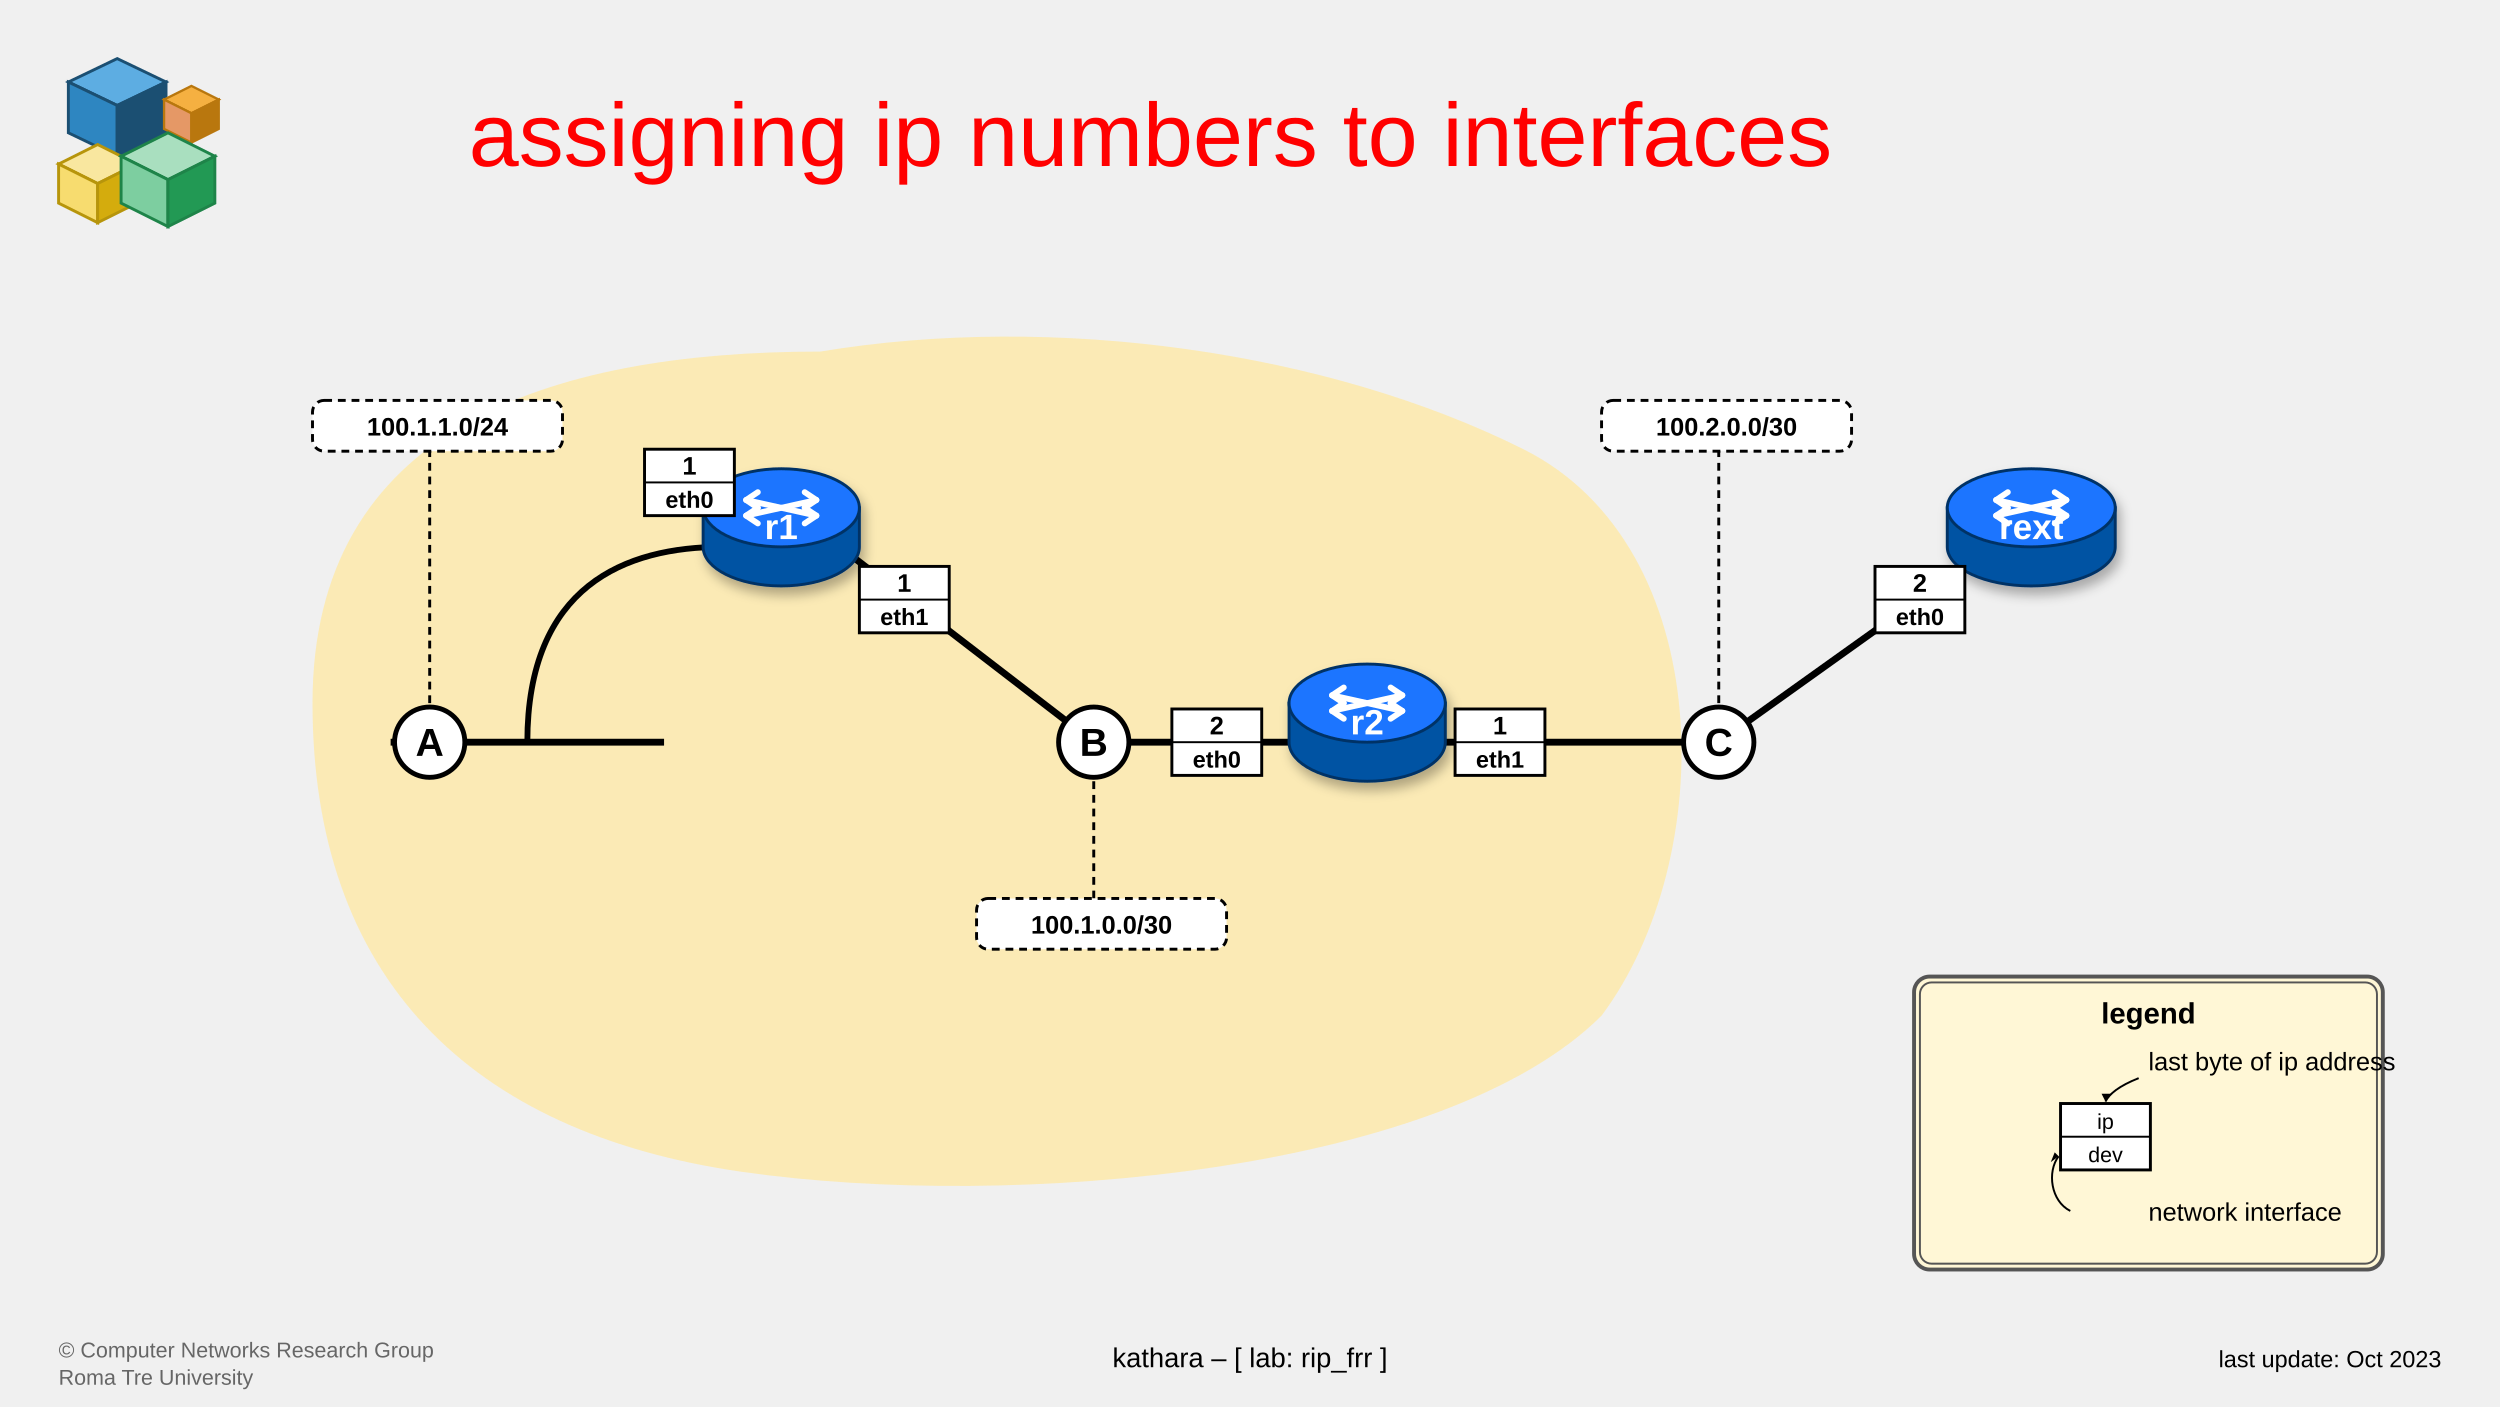
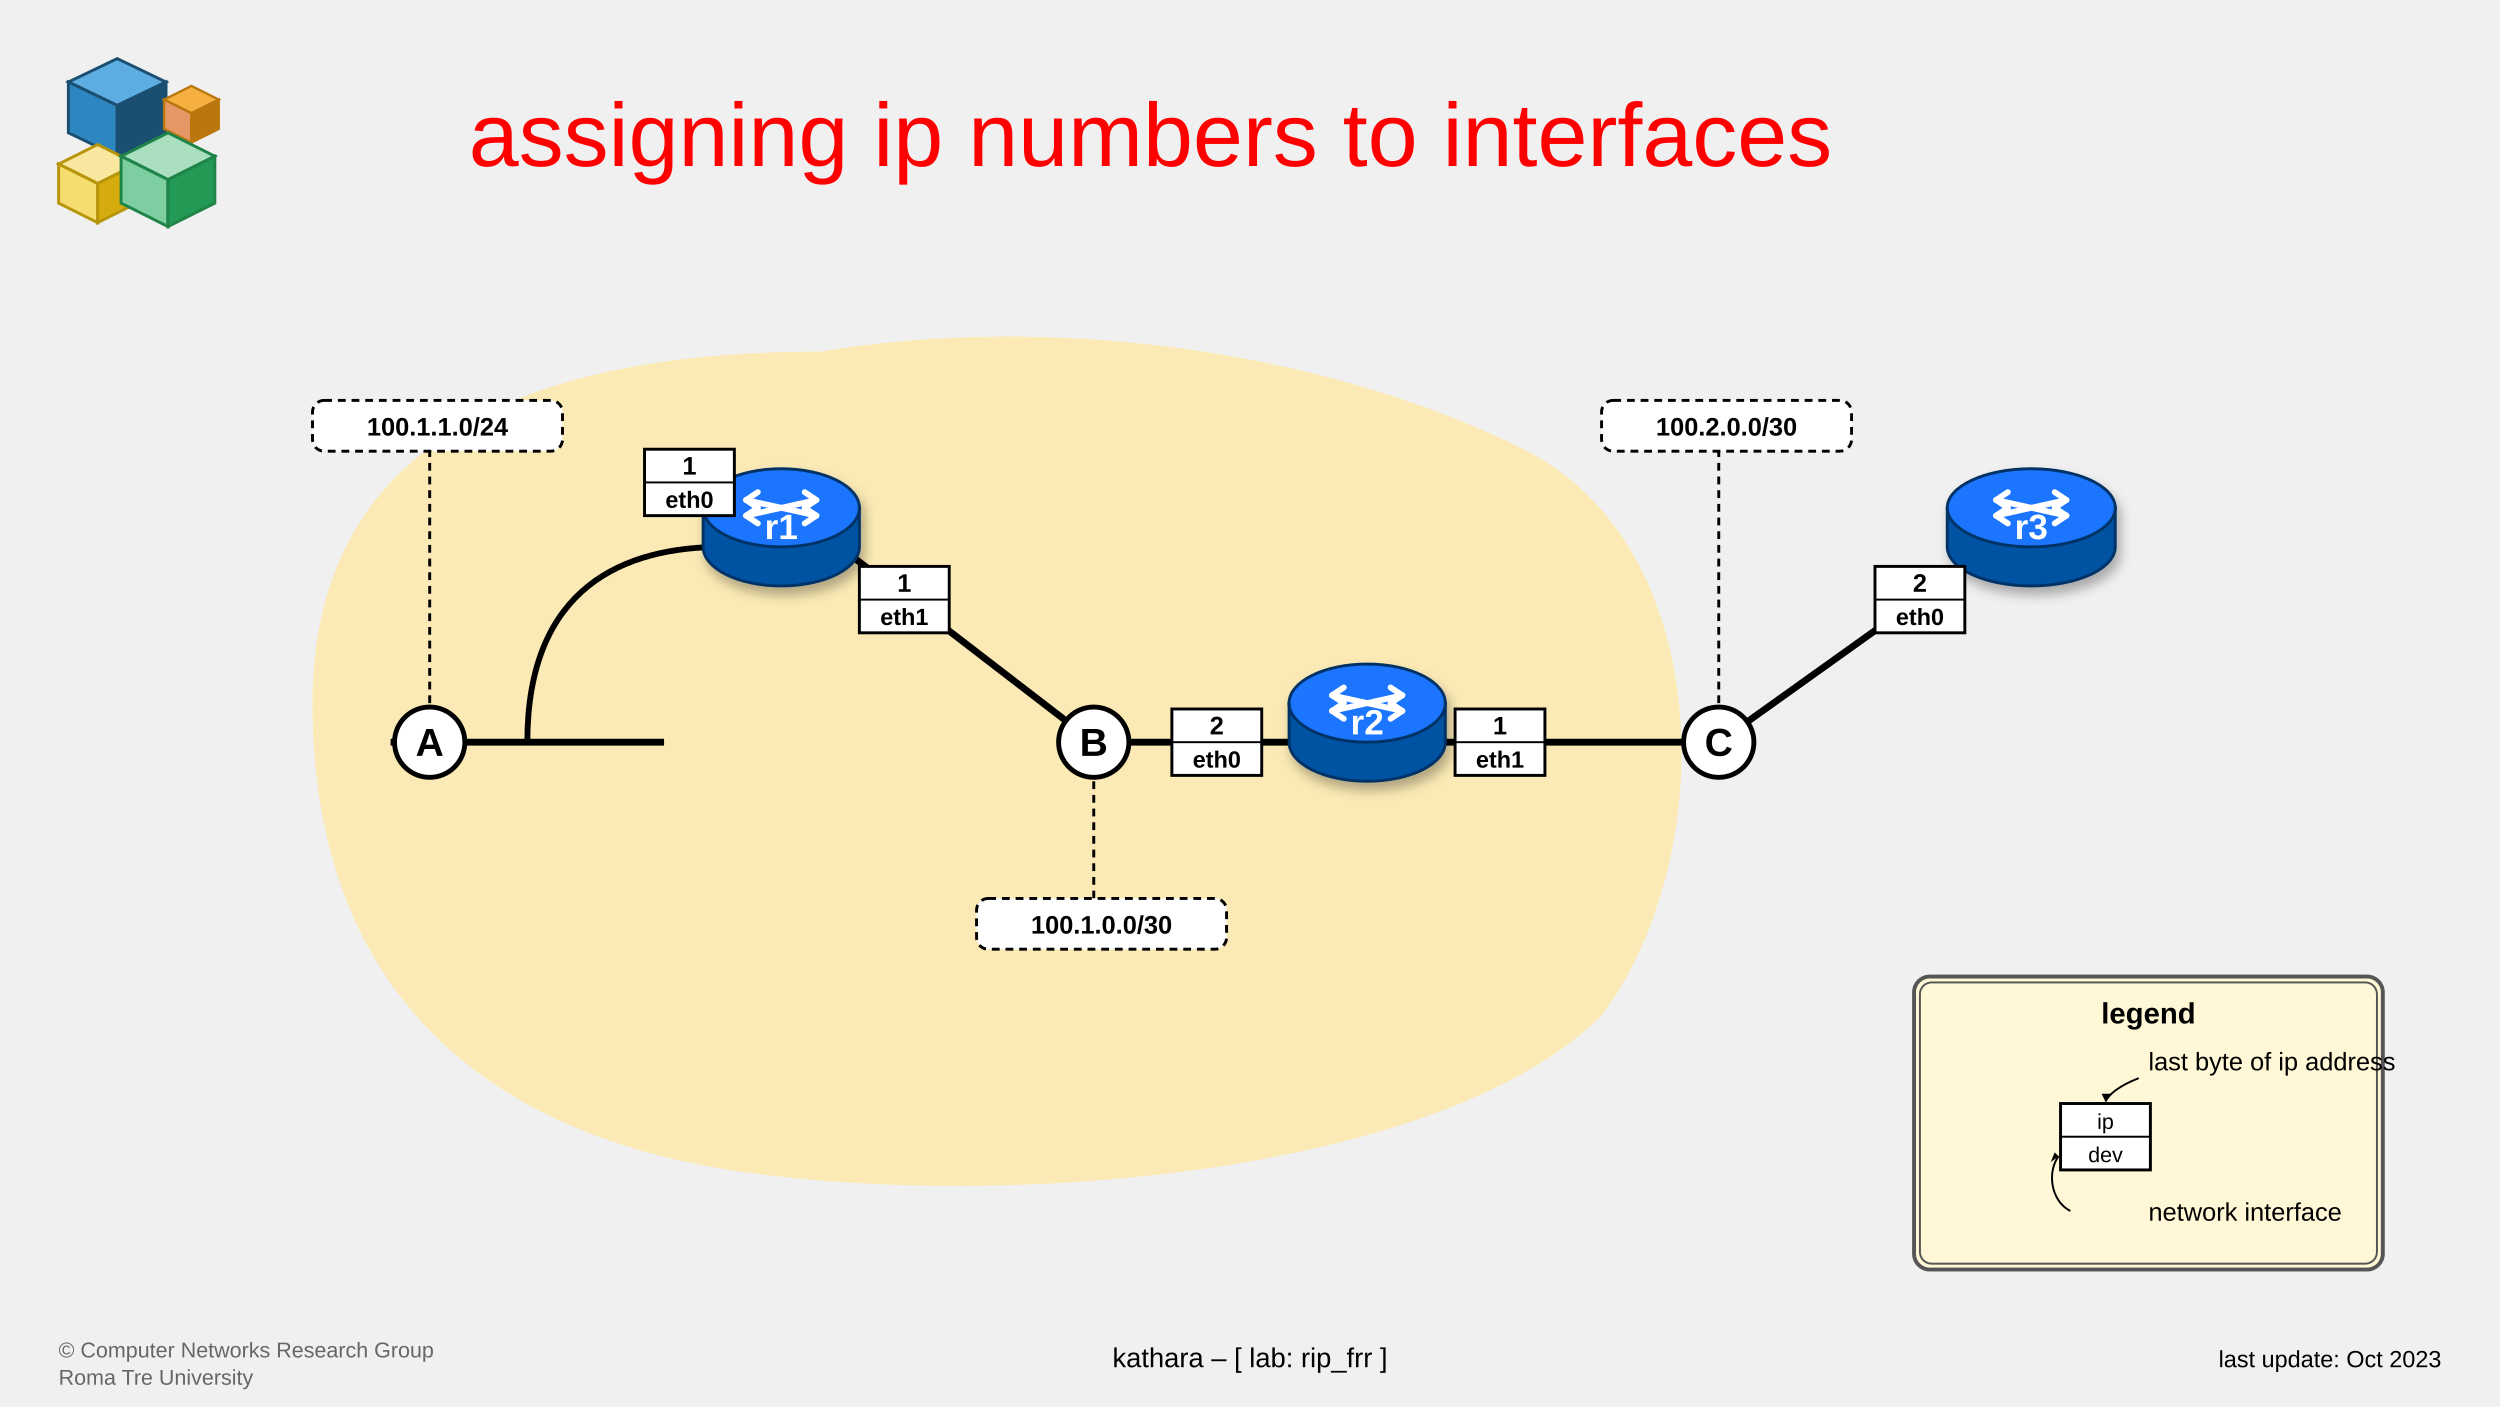
<svg xmlns="http://www.w3.org/2000/svg" viewBox="0 0 1280 720" width="1280" height="720" style="background:#ffffff;">
  <defs>
    <filter id="drop-shadow" x="-20%" y="-20%" width="140%" height="140%">
      <feDropShadow dx="2" dy="4" stdDeviation="3" flood-color="#000000" flood-opacity="0.3" />
    </filter>
  </defs>
  <g transform="translate(30, 30)">
    <polygon points="30,0 55,12 30,24 5,12" fill="#5dade2" stroke="#1b4f72" stroke-width="1.5" />
    <polygon points="5,12 30,24 30,50 5,38" fill="#2e86c1" stroke="#1b4f72" stroke-width="1.5" />
    <polygon points="30,24 55,12 55,38 30,50" fill="#1b4f72" stroke="#1b4f72" stroke-width="1.5" />
    <polygon points="68,14 82,21 68,28 54,21" fill="#f5b041" stroke="#b9770e" stroke-width="1.2" />
    <polygon points="54,21 68,28 68,43 54,36" fill="#e59866" stroke="#b9770e" stroke-width="1.2" />
    <polygon points="68,28 82,21 82,36 68,43" fill="#b9770e" stroke="#b9770e" stroke-width="1.2" />
    <polygon points="20,44 40,54 20,64 0,54" fill="#f9e79f" stroke="#b7950b" stroke-width="1.5" />
    <polygon points="0,54 20,64 20,84 0,74" fill="#f7dc6f" stroke="#b7950b" stroke-width="1.5" />
    <polygon points="20,64 40,54 40,74 20,84" fill="#d4ac0d" stroke="#b7950b" stroke-width="1.5" />
    <polygon points="56,38 80,50 56,62 32,50" fill="#a9dfbf" stroke="#1e8449" stroke-width="1.5" />
    <polygon points="32,50 56,62 56,86 32,74" fill="#7dcea0" stroke="#1e8449" stroke-width="1.5" />
    <polygon points="56,62 80,50 80,74 56,86" fill="#229954" stroke="#1e8449" stroke-width="1.5" />
  </g>
  <text x="240" y="85" fill="#ff0000" font-size="46" font-family="Arial, sans-serif" font-weight="normal">assigning ip numbers to interfaces</text>
  <path d="M 160 360             C 160 220, 280 180, 420 180             C 540 160, 680 180, 780 230             C 880 280, 880 440, 820 520             C 740 600, 520 620, 380 600             C 240 580, 160 500, 160 360 Z" fill="#ffe8a1" fill-opacity="0.75" stroke="none" />
  <line x1="200" y1="380" x2="340" y2="380" stroke="#000000" stroke-width="3.5" />
  <path d="M 270 380 C 270 300, 320 280, 370 280" fill="none" stroke="#000000" stroke-width="3" />
  <line x1="430" y1="280" x2="560" y2="380" stroke="#000000" stroke-width="3.5" />
  <line x1="560" y1="380" x2="680" y2="380" stroke="#000000" stroke-width="3.5" />
  <line x1="720" y1="380" x2="880" y2="380" stroke="#000000" stroke-width="3.5" />
  <line x1="880" y1="380" x2="1020" y2="280" stroke="#000000" stroke-width="3.5" />
  <line x1="220" y1="230" x2="220" y2="360" stroke="#000000" stroke-width="1.5" stroke-dasharray="4,3" />
  <line x1="560" y1="460" x2="560" y2="400" stroke="#000000" stroke-width="1.5" stroke-dasharray="4,3" />
  <line x1="880" y1="230" x2="880" y2="360" stroke="#000000" stroke-width="1.5" stroke-dasharray="4,3" />
  <g transform="translate(160, 205)">
    <rect x="0" y="0" width="128" height="26" rx="6" fill="#ffffff" stroke="#000000" stroke-width="1.5" stroke-dasharray="4,3" />
    <text x="64.0" y="18" fill="#000000" font-size="13" font-family="Arial, sans-serif" font-weight="bold" text-anchor="middle">100.1.1.0/24</text>
  </g>
  <g transform="translate(500, 460)">
    <rect x="0" y="0" width="128" height="26" rx="6" fill="#ffffff" stroke="#000000" stroke-width="1.5" stroke-dasharray="4,3" />
    <text x="64.0" y="18" fill="#000000" font-size="13" font-family="Arial, sans-serif" font-weight="bold" text-anchor="middle">100.1.0.0/30</text>
  </g>
  <g transform="translate(820, 205)">
    <rect x="0" y="0" width="128" height="26" rx="6" fill="#ffffff" stroke="#000000" stroke-width="1.5" stroke-dasharray="4,3" />
    <text x="64.0" y="18" fill="#000000" font-size="13" font-family="Arial, sans-serif" font-weight="bold" text-anchor="middle">100.2.0.0/30</text>
  </g>
  <g transform="translate(220, 380)">
    <circle cx="0" cy="0" r="18" fill="#ffffff" stroke="#000000" stroke-width="2.5" />
    <text x="0" y="7" fill="#000000" font-size="20" font-family="Arial, sans-serif" font-weight="bold" text-anchor="middle">A</text>
  </g>
  <g transform="translate(560, 380)">
    <circle cx="0" cy="0" r="18" fill="#ffffff" stroke="#000000" stroke-width="2.5" />
    <text x="0" y="7" fill="#000000" font-size="20" font-family="Arial, sans-serif" font-weight="bold" text-anchor="middle">B</text>
  </g>
  <g transform="translate(880, 380)">
    <circle cx="0" cy="0" r="18" fill="#ffffff" stroke="#000000" stroke-width="2.5" />
    <text x="0" y="7" fill="#000000" font-size="20" font-family="Arial, sans-serif" font-weight="bold" text-anchor="middle">C</text>
  </g>
  <g transform="translate(400, 260)" filter="url(#drop-shadow)">
    <path d="M -40.0 0 L -40.0 20 A 40.0 20.0 0 0 0 40.0 20 L 40.0 0 Z" fill="#0052a3" stroke="#003366" stroke-width="1.5" />
    <ellipse cx="0" cy="0" rx="40.0" ry="20.0" fill="#1a75ff" stroke="#003366" stroke-width="1.5" />
    <g stroke="#ffffff" stroke-width="3" fill="none" stroke-linecap="round" stroke-linejoin="round">
      <line x1="-18" y1="-4" x2="18" y2="4" />
      <line x1="-18" y1="4" x2="18" y2="-4" />
      <polyline points="-12,-8 -18,-4 -12,0" />
      <polyline points="12,8 18,4 12,0" />
      <polyline points="-12,8 -18,4 -12,0" />
      <polyline points="12,-8 18,-4 12,0" />
    </g>
    <text x="0" y="16" fill="#ffffff" font-size="18" font-family="'Arial Black', Arial, sans-serif" font-weight="900" text-anchor="middle">r1</text>
  </g>
  <g transform="translate(700, 360)" filter="url(#drop-shadow)">
    <path d="M -40.0 0 L -40.0 20 A 40.0 20.0 0 0 0 40.0 20 L 40.0 0 Z" fill="#0052a3" stroke="#003366" stroke-width="1.5" />
    <ellipse cx="0" cy="0" rx="40.0" ry="20.0" fill="#1a75ff" stroke="#003366" stroke-width="1.5" />
    <g stroke="#ffffff" stroke-width="3" fill="none" stroke-linecap="round" stroke-linejoin="round">
      <line x1="-18" y1="-4" x2="18" y2="4" />
      <line x1="-18" y1="4" x2="18" y2="-4" />
      <polyline points="-12,-8 -18,-4 -12,0" />
      <polyline points="12,8 18,4 12,0" />
      <polyline points="-12,8 -18,4 -12,0" />
      <polyline points="12,-8 18,-4 12,0" />
    </g>
    <text x="0" y="16" fill="#ffffff" font-size="18" font-family="'Arial Black', Arial, sans-serif" font-weight="900" text-anchor="middle">r2</text>
  </g>
  <g transform="translate(1040, 260)" filter="url(#drop-shadow)">
    <path d="M -43.0 0 L -43.0 20 A 43.0 20.0 0 0 0 43.0 20 L 43.0 0 Z" fill="#0052a3" stroke="#003366" stroke-width="1.5" />
    <ellipse cx="0" cy="0" rx="43.0" ry="20.0" fill="#1a75ff" stroke="#003366" stroke-width="1.5" />
    <g stroke="#ffffff" stroke-width="3" fill="none" stroke-linecap="round" stroke-linejoin="round">
      <line x1="-18" y1="-4" x2="18" y2="4" />
      <line x1="-18" y1="4" x2="18" y2="-4" />
      <polyline points="-12,-8 -18,-4 -12,0" />
      <polyline points="12,8 18,4 12,0" />
      <polyline points="-12,8 -18,4 -12,0" />
      <polyline points="12,-8 18,-4 12,0" />
    </g>
-     <text x="0" y="16" fill="#ffffff" font-size="18" font-family="'Arial Black', Arial, sans-serif" font-weight="900" text-anchor="middle">rext</text>
+     <text x="0" y="16" fill="#ffffff" font-size="18" font-family="'Arial Black', Arial, sans-serif" font-weight="900" text-anchor="middle">r3</text>
  </g>
  <g transform="translate(330, 230)">
    <rect x="0" y="0" width="46" height="34" fill="#ffffff" stroke="#000000" stroke-width="1.5" />
    <line x1="0" y1="17" x2="46" y2="17" stroke="#000000" stroke-width="1" />
    <text x="23" y="13" fill="#000000" font-size="13" font-family="Arial, sans-serif" font-weight="bold" text-anchor="middle">1</text>
    <text x="23" y="30" fill="#000000" font-size="12" font-family="Arial, sans-serif" font-weight="bold" text-anchor="middle">eth0</text>
  </g>
  <g transform="translate(440, 290)">
    <rect x="0" y="0" width="46" height="34" fill="#ffffff" stroke="#000000" stroke-width="1.5" />
    <line x1="0" y1="17" x2="46" y2="17" stroke="#000000" stroke-width="1" />
    <text x="23" y="13" fill="#000000" font-size="13" font-family="Arial, sans-serif" font-weight="bold" text-anchor="middle">1</text>
    <text x="23" y="30" fill="#000000" font-size="12" font-family="Arial, sans-serif" font-weight="bold" text-anchor="middle">eth1</text>
  </g>
  <g transform="translate(600, 363)">
    <rect x="0" y="0" width="46" height="34" fill="#ffffff" stroke="#000000" stroke-width="1.5" />
    <line x1="0" y1="17" x2="46" y2="17" stroke="#000000" stroke-width="1" />
    <text x="23" y="13" fill="#000000" font-size="13" font-family="Arial, sans-serif" font-weight="bold" text-anchor="middle">2</text>
    <text x="23" y="30" fill="#000000" font-size="12" font-family="Arial, sans-serif" font-weight="bold" text-anchor="middle">eth0</text>
  </g>
  <g transform="translate(745, 363)">
    <rect x="0" y="0" width="46" height="34" fill="#ffffff" stroke="#000000" stroke-width="1.5" />
    <line x1="0" y1="17" x2="46" y2="17" stroke="#000000" stroke-width="1" />
    <text x="23" y="13" fill="#000000" font-size="13" font-family="Arial, sans-serif" font-weight="bold" text-anchor="middle">1</text>
    <text x="23" y="30" fill="#000000" font-size="12" font-family="Arial, sans-serif" font-weight="bold" text-anchor="middle">eth1</text>
  </g>
  <g transform="translate(960, 290)">
    <rect x="0" y="0" width="46" height="34" fill="#ffffff" stroke="#000000" stroke-width="1.5" />
    <line x1="0" y1="17" x2="46" y2="17" stroke="#000000" stroke-width="1" />
    <text x="23" y="13" fill="#000000" font-size="13" font-family="Arial, sans-serif" font-weight="bold" text-anchor="middle">2</text>
    <text x="23" y="30" fill="#000000" font-size="12" font-family="Arial, sans-serif" font-weight="bold" text-anchor="middle">eth0</text>
  </g>
  <g transform="translate(980, 500)">
    <rect x="0" y="0" width="240" height="150" rx="8" fill="#fff7d6" stroke="#555555" stroke-width="2" />
    <rect x="3" y="3" width="234" height="144" rx="6" fill="none" stroke="#555555" stroke-width="1" />
    <text x="120" y="24" fill="#000000" font-size="15" font-family="Arial, sans-serif" font-weight="bold" text-anchor="middle">legend</text>
    <text x="120" y="48" fill="#000000" font-size="13" font-family="Arial, sans-serif">last byte of ip address</text>
    <rect x="75" y="65" width="46" height="34" fill="#ffffff" stroke="#000000" stroke-width="1.5" />
    <line x1="75" y1="82" x2="121" y2="82" stroke="#000000" stroke-width="1" />
    <text x="98" y="78" fill="#000000" font-size="11" font-family="Arial, sans-serif" text-anchor="middle">ip</text>
    <text x="98" y="95" fill="#000000" font-size="11" font-family="Arial, sans-serif" text-anchor="middle">dev</text>
    <path d="M 115 52 C 105 56, 100 60, 98 64" fill="none" stroke="#000000" stroke-width="1" />
    <polygon points="98,64 96,60 101,60" fill="#000000" />
    <path d="M 80 120 C 70 115, 68 100, 74 92" fill="none" stroke="#000000" stroke-width="1" />
    <polygon points="74,92 70,95 72,90" fill="#000000" />
    <text x="120" y="125" fill="#000000" font-size="13" font-family="Arial, sans-serif">network interface</text>
  </g>
  <text x="30" y="695" fill="#666666" font-size="11" font-family="Arial, sans-serif">© Computer Networks Research Group<tspan x="30" dy="14">Roma Tre University</tspan>
  </text>
  <text x="640" y="700" fill="#000000" font-size="14" font-family="Arial, sans-serif" text-anchor="middle">kathara – [ lab: rip_frr ]</text>
  <text x="1250" y="700" fill="#000000" font-size="12" font-family="Arial, sans-serif" text-anchor="end">last update: Oct 2023</text>
</svg>
